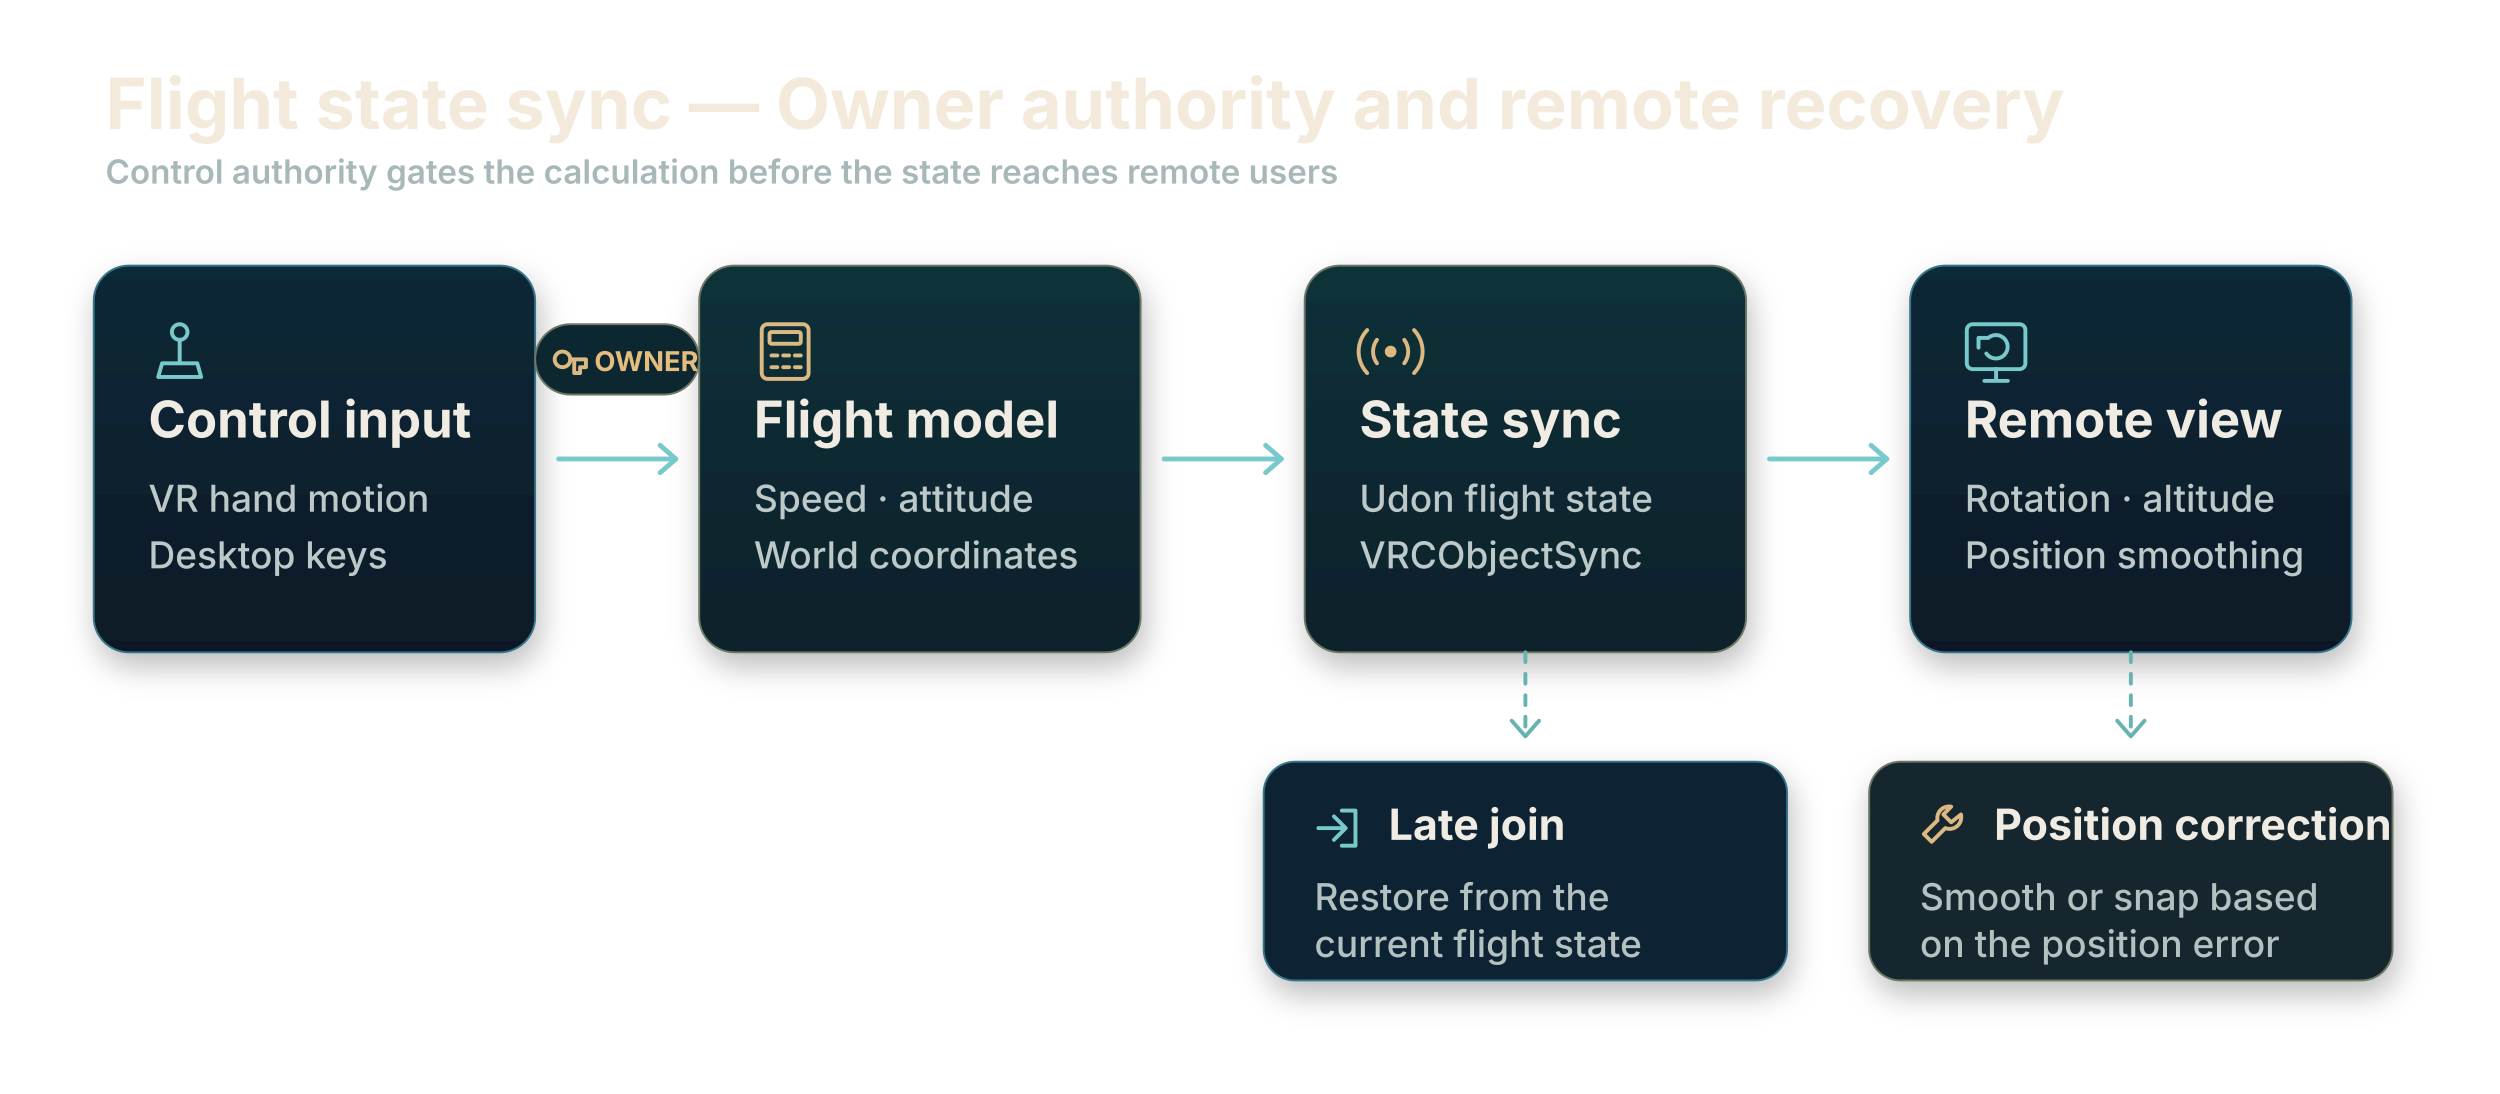
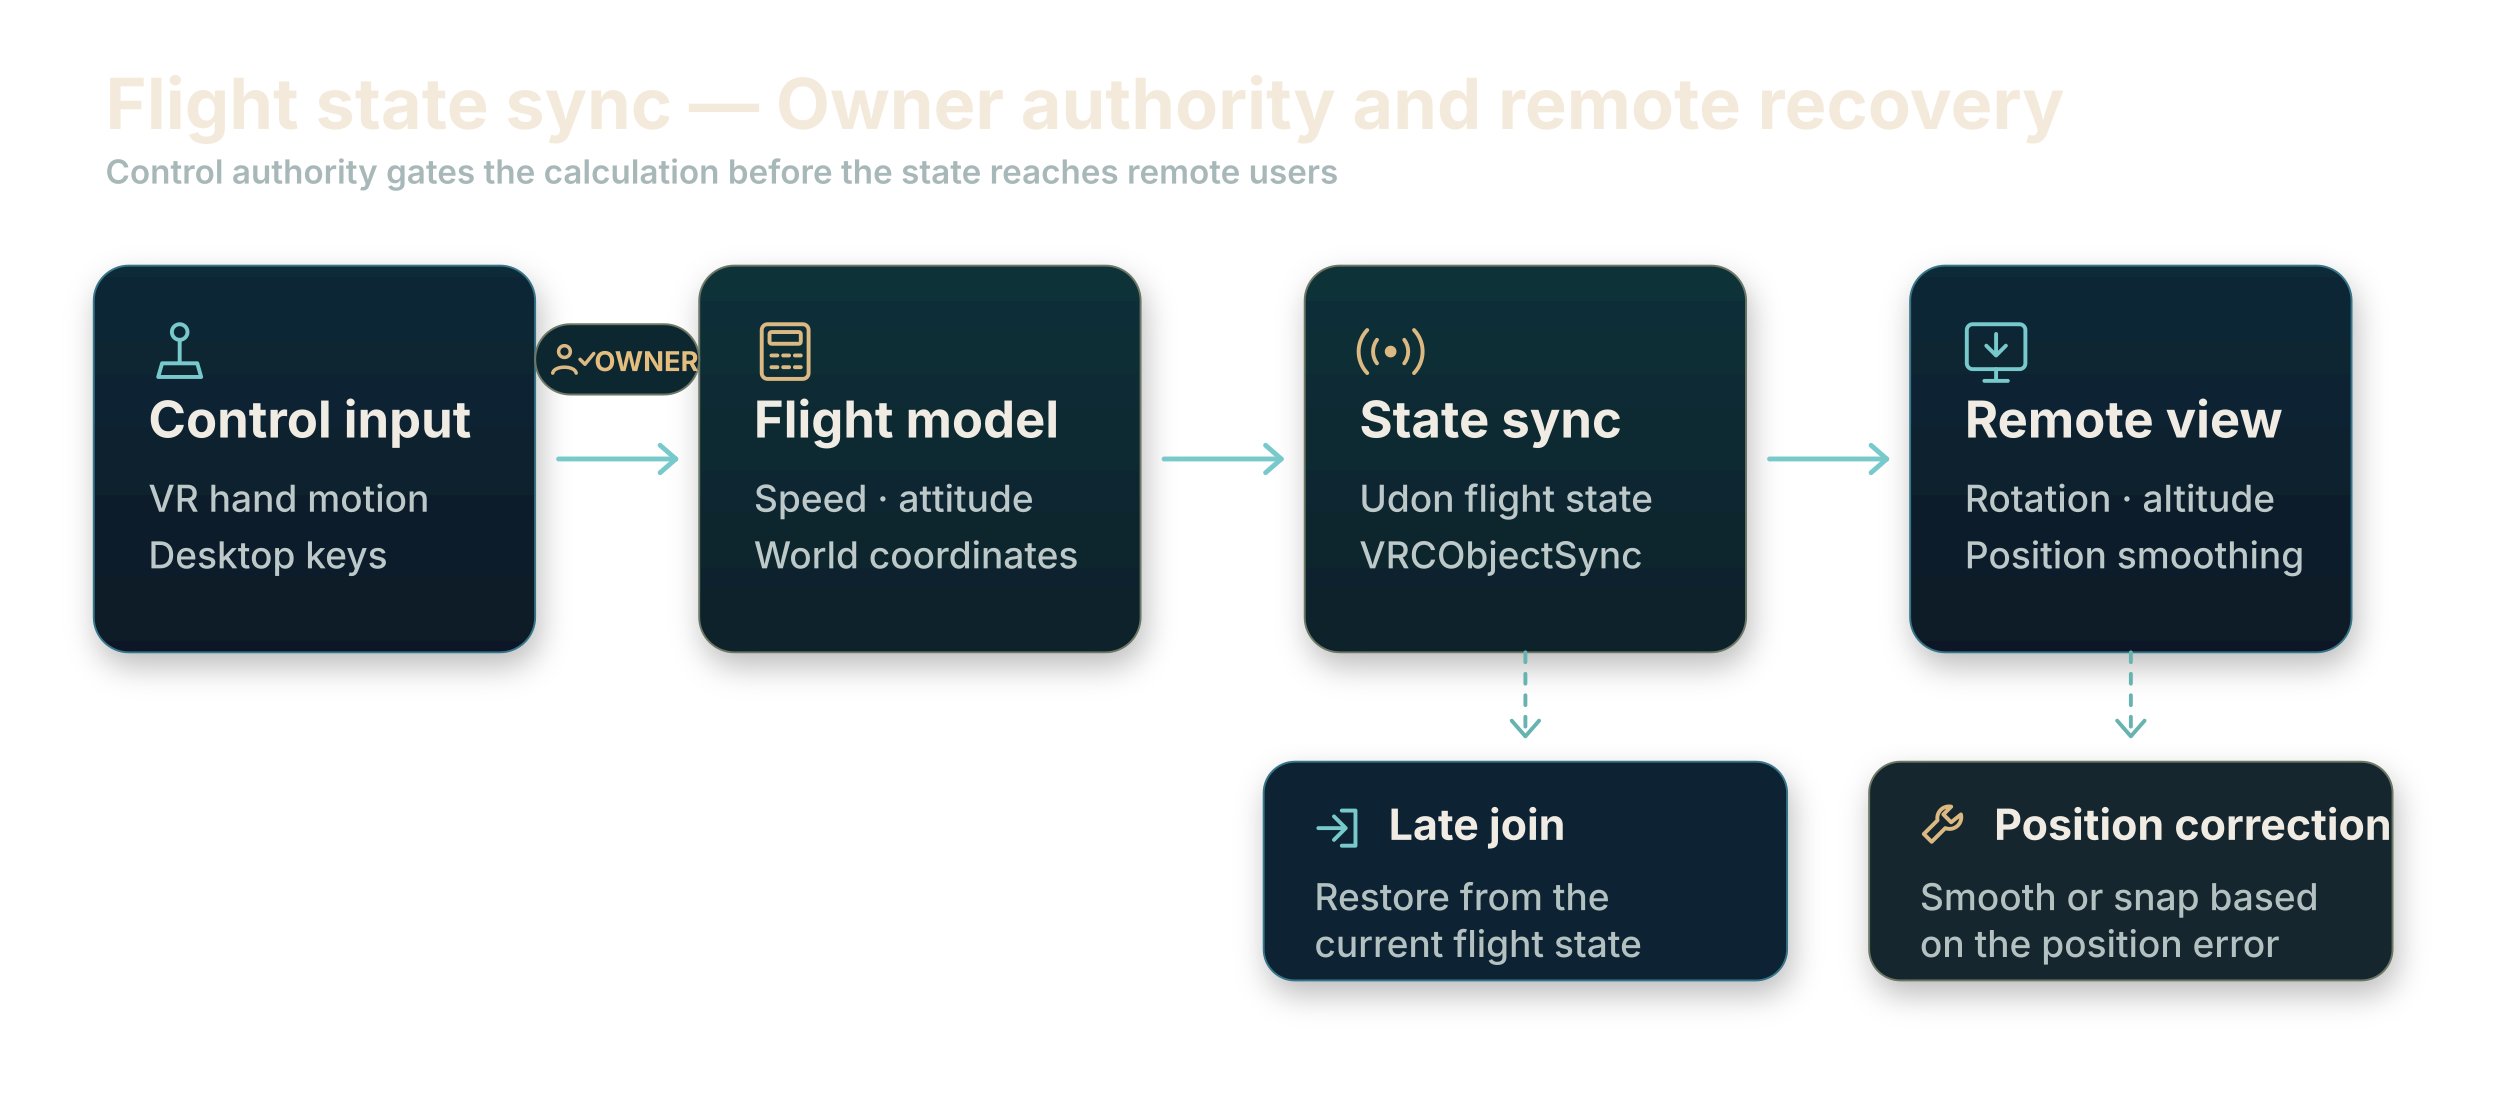
<svg xmlns="http://www.w3.org/2000/svg" width="1280" height="560" viewBox="0 0 1280 560" role="img" aria-labelledby="title desc">
  <defs>
    <linearGradient id="card" x1="0" y1="0" x2="0" y2="1">
      <stop stop-color="#0c2937" />
      <stop offset="1" stop-color="#071925" />
    </linearGradient>
    <linearGradient id="activeCard" x1="0" y1="0" x2="0" y2="1">
      <stop stop-color="#103139" />
      <stop offset="1" stop-color="#09212a" />
    </linearGradient>
    <filter id="shadow" x="-15%" y="-15%" width="130%" height="140%">
      <feDropShadow dy="7" stdDeviation="8" flood-color="#000" flood-opacity=".26" />
    </filter>
    <style>
      text{font-family:Inter,"Segoe UI",sans-serif}
      .title{fill:#f4eadb;font-size:36px;font-weight:700}.sub{fill:#a8b8b9;font-size:17px;font-weight:600}
      .cardTitle{fill:#f0ece3;font-size:26px;font-weight:700}.detail{fill:#bdc9c9;font-size:19px;font-weight:550}
      .condition{fill:#e5be7f;font-size:14px;font-weight:700}.branchTitle{fill:#f0ece3;font-size:22px;font-weight:700}
      .branchText{fill:#b4c1c1;font-size:19px;font-weight:550}
      @media (prefers-color-scheme:light){.title{fill:#173f50}.sub{fill:#586f76}}
    </style>
  </defs>
  <text x="54" y="66" class="title">Flight state sync — Owner authority and remote recovery</text>
  <text x="54" y="94" class="sub">Control authority gates the calculation before the state reaches remote users</text>
  <g filter="url(#shadow)">
    <rect x="48" y="136" width="226" height="198" rx="18" fill="url(#card)" stroke="#397488" />
    <rect x="358" y="136" width="226" height="198" rx="18" fill="url(#activeCard)" stroke="#6d7765" />
    <rect x="668" y="136" width="226" height="198" rx="18" fill="url(#activeCard)" stroke="#6d7765" />
    <rect x="978" y="136" width="226" height="198" rx="18" fill="url(#card)" stroke="#397488" />
  </g>
  <g transform="translate(76 164)" fill="none" stroke="#78c9cc" stroke-width="2" stroke-linecap="round" stroke-linejoin="round">
    <circle cx="16" cy="6" r="4" />
    <path d="M16 10v12M7 22h18l2 7H5l2-7" />
  </g>
  <text x="76" y="224" class="cardTitle">Control input</text>
  <text x="76" y="262" class="detail">VR hand motion</text>
  <text x="76" y="291" class="detail">Desktop keys</text>
  <g transform="translate(386 164)" fill="none" stroke="#dcb982" stroke-width="2" stroke-linecap="round" stroke-linejoin="round">
    <rect x="4" y="2" width="24" height="28" rx="3" />
    <rect x="8" y="6" width="16" height="6" rx="1" />
    <path d="M9 18h3M15 18h3M21 18h3M9 24h3M15 24h3M21 24h3" />
  </g>
  <text x="386" y="224" class="cardTitle">Flight model</text>
  <text x="386" y="262" class="detail">Speed · attitude</text>
  <text x="386" y="291" class="detail">World coordinates</text>
  <g transform="translate(696 164)" fill="none" stroke="#dcb982" stroke-width="2" stroke-linecap="round" stroke-linejoin="round">
    <circle cx="16" cy="16" r="3" fill="#dcb982" stroke="none" />
    <path d="M9 10a10 10 0 0 0 0 12M23 10a10 10 0 0 1 0 12M4 5a16 16 0 0 0 0 22M28 5a16 16 0 0 1 0 22" />
  </g>
  <text x="696" y="224" class="cardTitle">State sync</text>
  <text x="696" y="262" class="detail">Udon flight state</text>
  <text x="696" y="291" class="detail">VRCObjectSync</text>
  <g transform="translate(1006 164)" fill="none" stroke="#78c9cc" stroke-width="2" stroke-linecap="round" stroke-linejoin="round">
    <rect x="1" y="2" width="30" height="23" rx="3" />
-     <path d="M10 31h12M16 25v6M11 17a6 6 0 1 0 1-8M12 9H7v5" />
+     <path d="M10 31h12M16 25v6M16 7v11M11 13l5 5 5-5" />
  </g>
  <text x="1006" y="224" class="cardTitle">Remote view</text>
  <text x="1006" y="262" class="detail">Rotation · altitude</text>
  <text x="1006" y="291" class="detail">Position smoothing</text>
  <g fill="none" stroke="#78c9cc" stroke-width="2.5" stroke-linecap="round" stroke-linejoin="round">
    <path d="M286 235h60" />
    <path d="M338 228l8 7-8 7" />
    <path d="M596 235h60" />
    <path d="M648 228l8 7-8 7" />
    <path d="M906 235h60" />
    <path d="M958 228l8 7-8 7" />
  </g>
  <g transform="translate(274 166)">
    <rect width="84" height="36" rx="18" fill="#0d2730" stroke="#6d7765" />
-     <g transform="translate(9 10)" fill="none" stroke="#dcb982" stroke-width="2" stroke-linecap="round" stroke-linejoin="round">
-       <circle cx="5" cy="8" r="4" />
-       <path d="M9 8h8v4h-3v3h-3V8" />
+     <g transform="translate(8 9)" fill="none" stroke="#dcb982" stroke-width="1.8" stroke-linecap="round" stroke-linejoin="round">
+       <circle cx="7" cy="5" r="3" />
+       <path d="M1 16c.7-4 11.3-4 12 0M15 9l2.5 2.5L22 6" />
    </g>
    <text x="57" y="24" class="condition" text-anchor="middle">OWNER</text>
  </g>
  <g fill="none" stroke="#67b3b0" stroke-width="2" stroke-linecap="round" stroke-linejoin="round" stroke-dasharray="5 6">
    <path d="M781 334v43" />
    <path d="M1091 334v43" />
  </g>
  <g fill="none" stroke="#67b3b0" stroke-width="2" stroke-linecap="round" stroke-linejoin="round">
    <path d="M774 369l7 8 7-8" />
    <path d="M1084 369l7 8 7-8" />
  </g>
  <g filter="url(#shadow)">
    <rect x="647" y="390" width="268" height="112" rx="16" fill="#092431" stroke="#397488" />
    <rect x="957" y="390" width="268" height="112" rx="16" fill="#14282d" stroke="#6d7765" />
  </g>
  <g transform="translate(673 412)" fill="none" stroke="#78c9cc" stroke-width="2" stroke-linecap="round" stroke-linejoin="round">
    <path d="M14 3h7v18h-7M2 12h14M10 6l6 6-6 6" />
  </g>
  <text x="711" y="430" class="branchTitle">Late join</text>
  <text x="673" y="466" class="branchText">Restore from the</text>
  <text x="673" y="490" class="branchText">current flight state</text>
  <g transform="translate(983 412)" fill="none" stroke="#dcb982" stroke-width="2" stroke-linecap="round" stroke-linejoin="round">
    <path d="M21 5a6 6 0 0 1-8 7l-7 7-4-4 7-7a6 6 0 0 1 7-7l-4 4 4 4z" />
  </g>
  <text x="1021" y="430" class="branchTitle">Position correction</text>
  <text x="983" y="466" class="branchText">Smooth or snap based</text>
  <text x="983" y="490" class="branchText">on the position error</text>
</svg>
